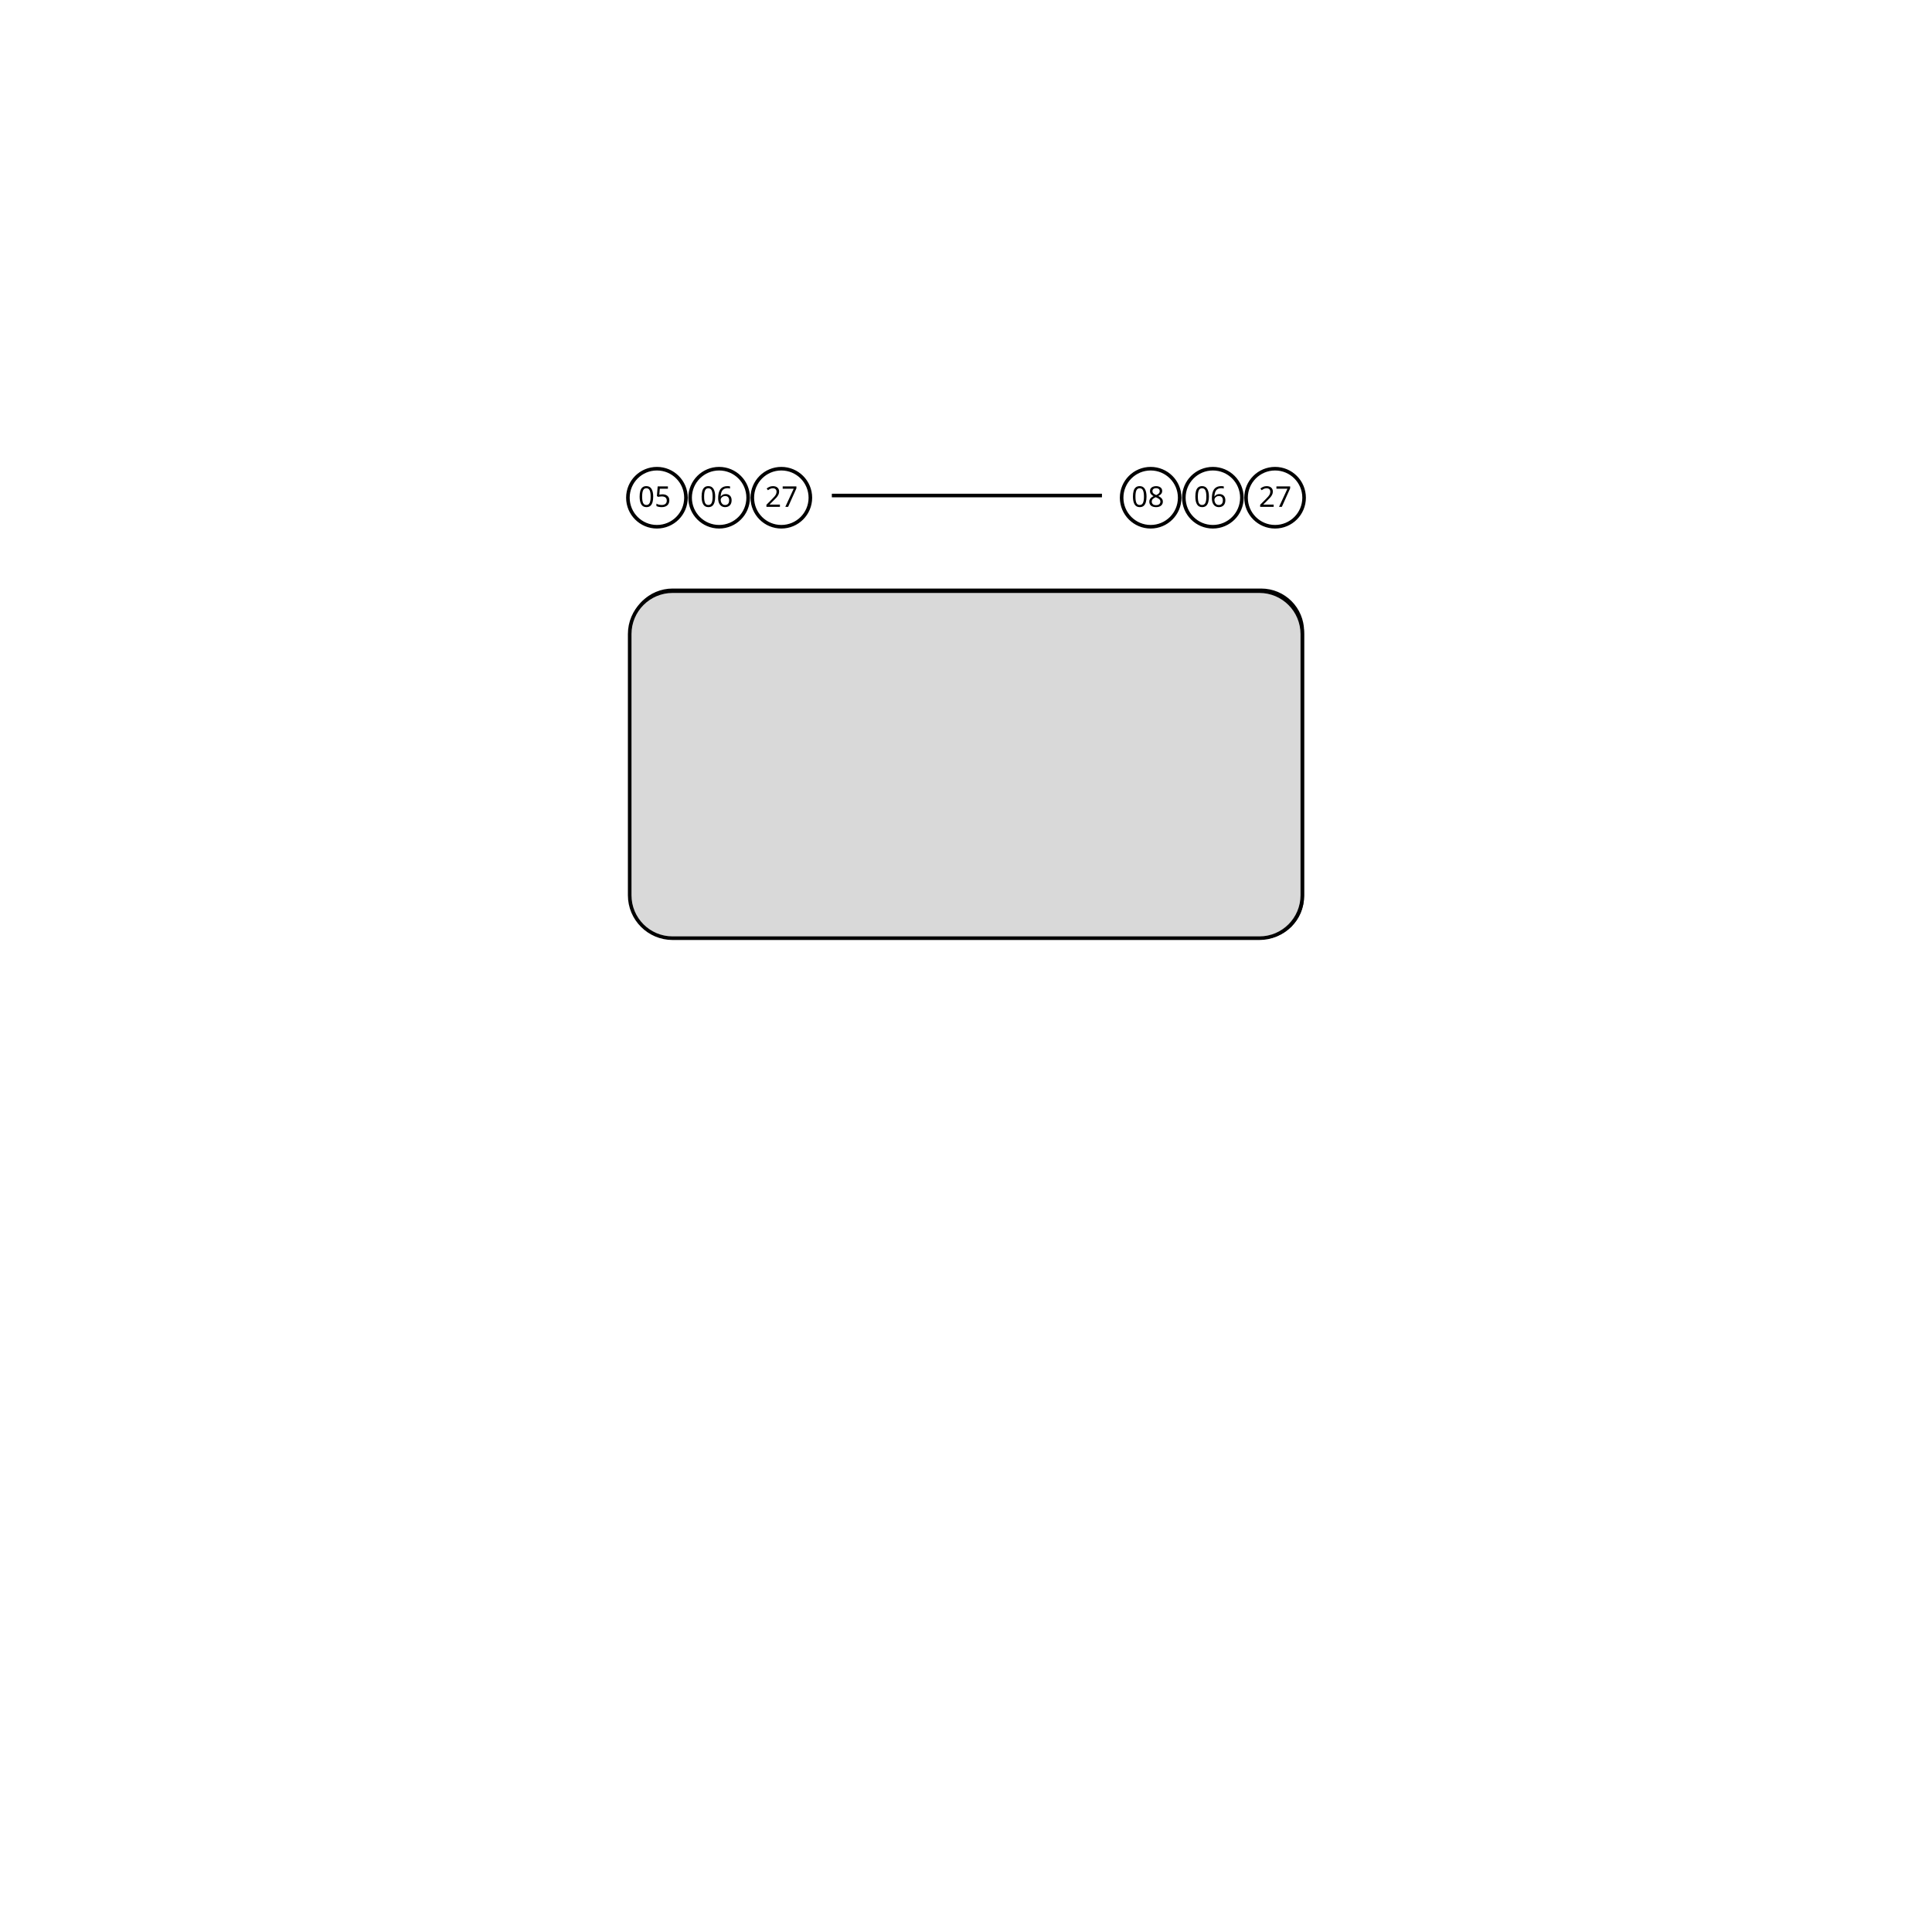
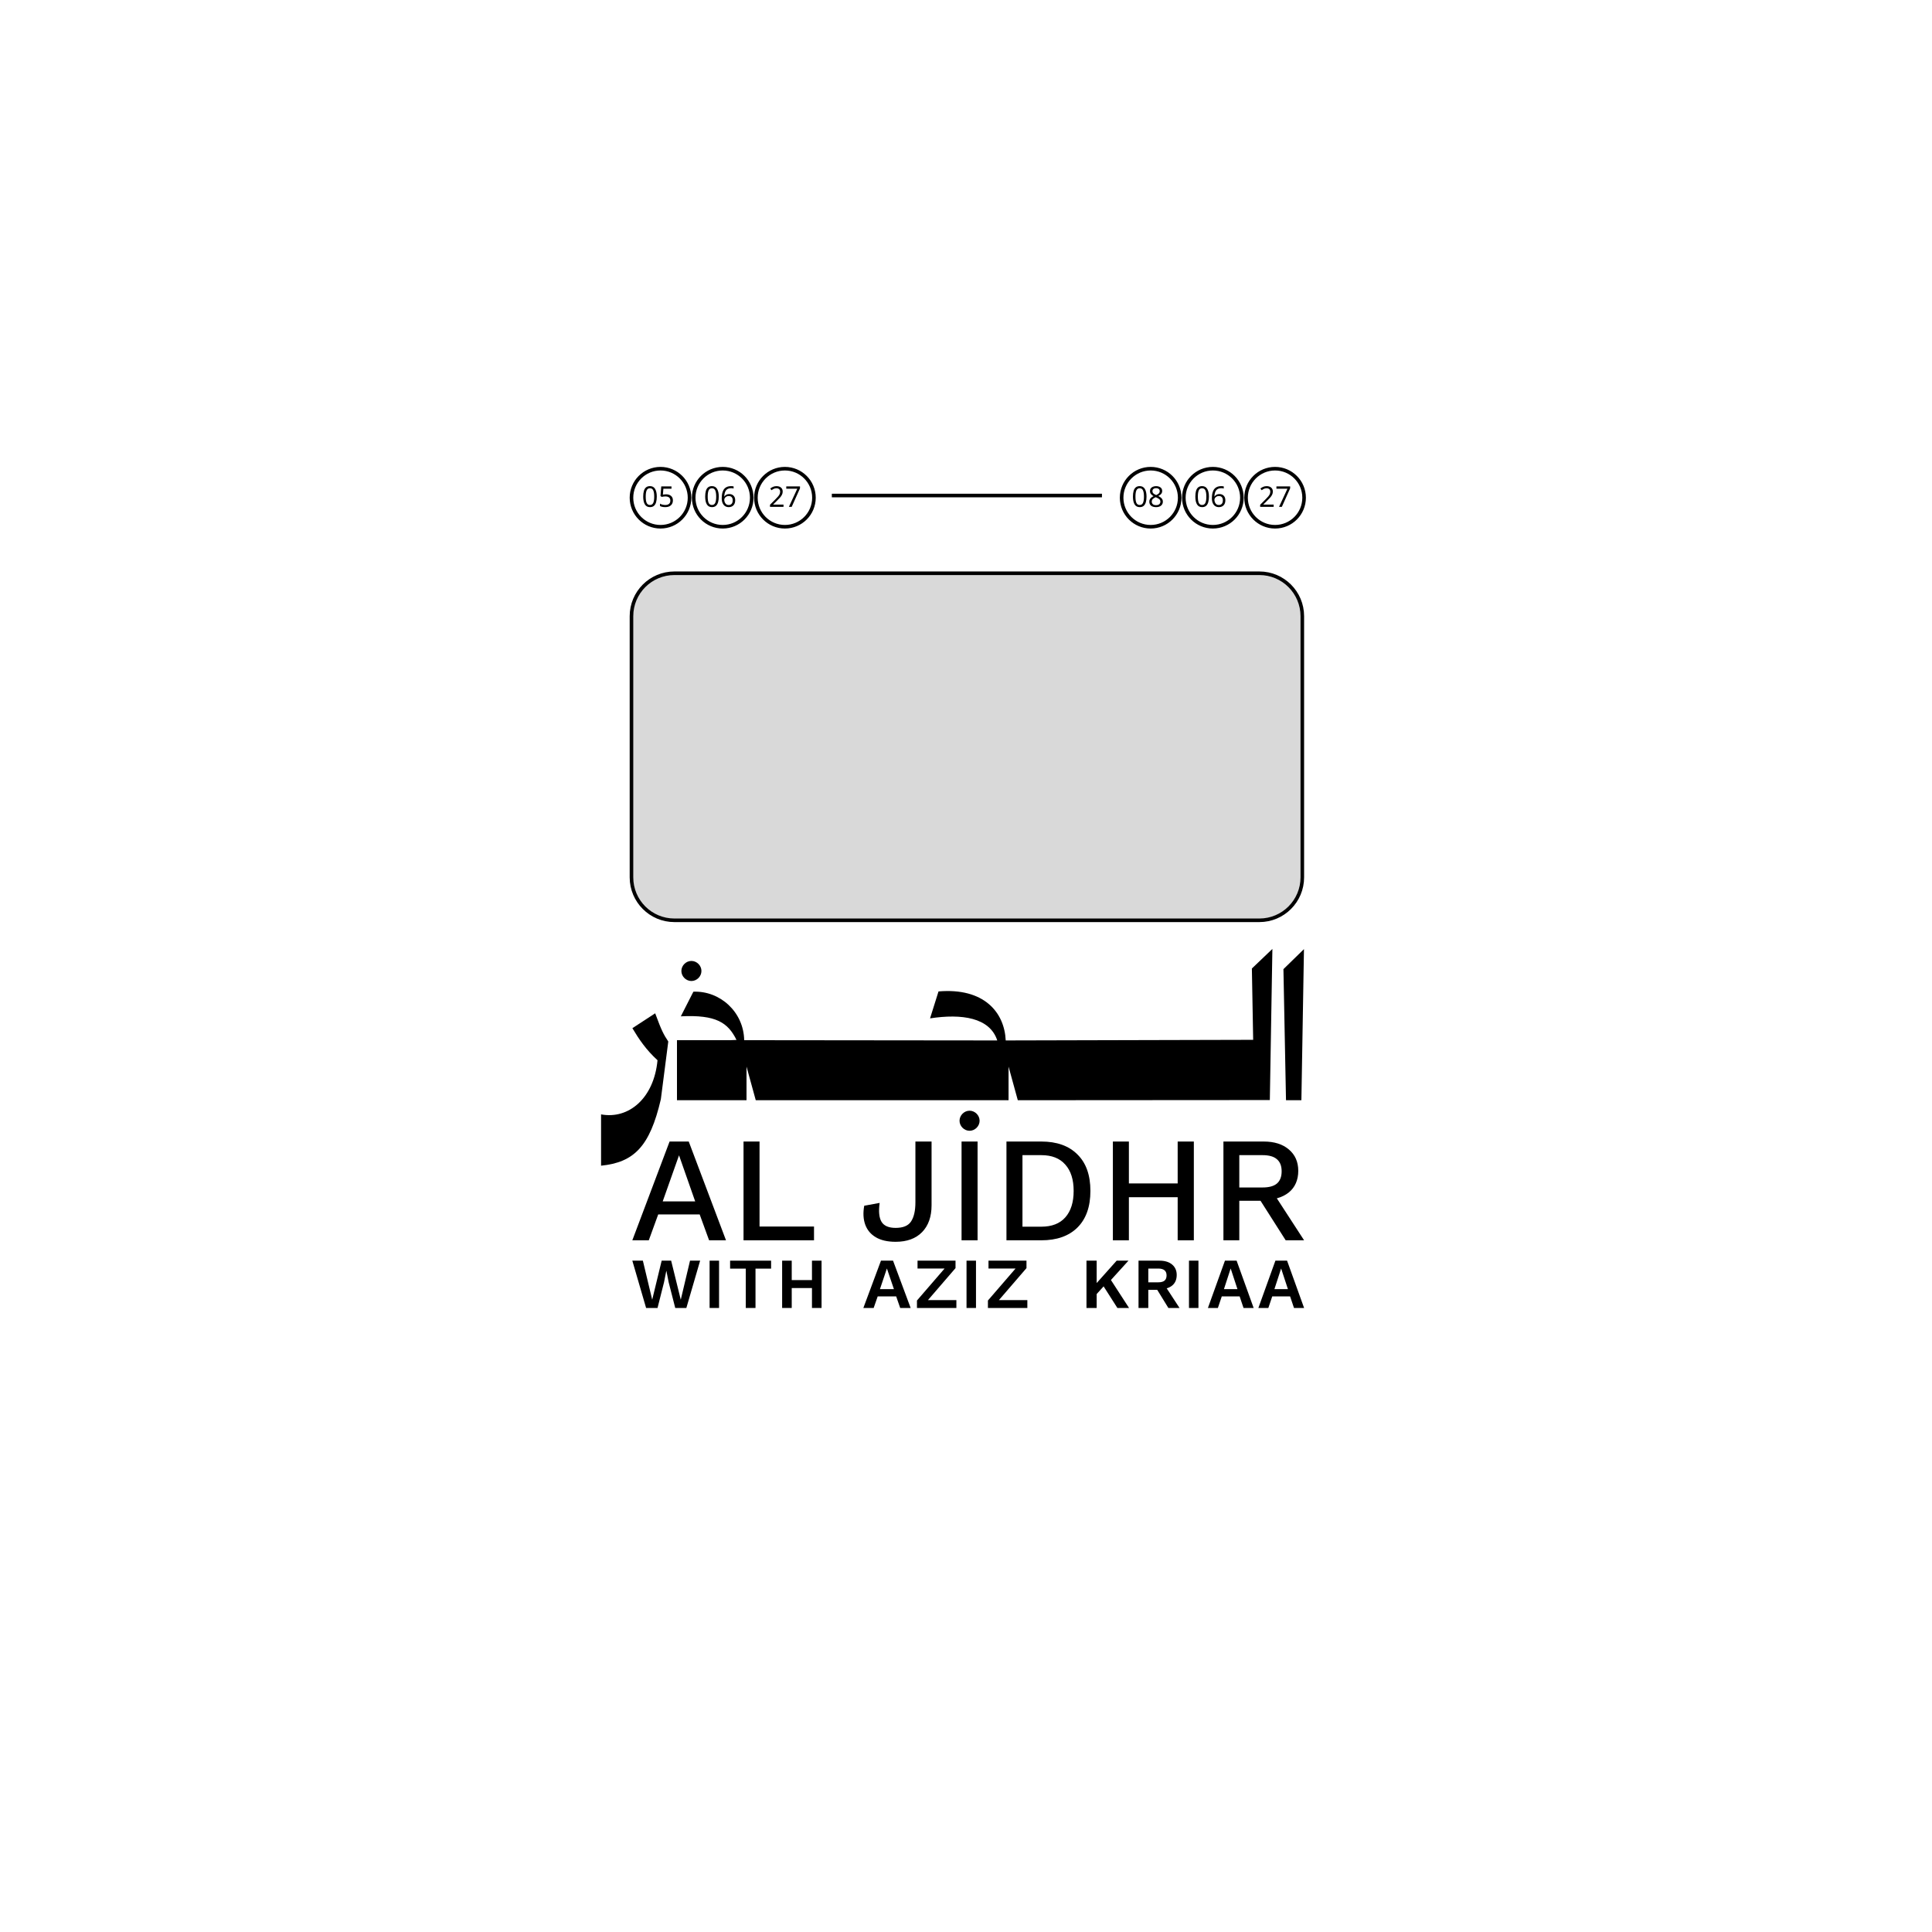
<svg xmlns="http://www.w3.org/2000/svg" width="1080" height="1080" viewBox="0 0 1080 1080" fill="none">
  <g id="date_layout_1_rect_shape">
    <rect width="1080" height="1080" fill="white" />
-     <rect id="Rectangle 1543" x="353" y="330" width="375" height="194" rx="23" stroke="black" stroke-width="2" />
-     <g id="Frame 2147203037">
+     <g id="Frame 2147203043">
      <g id="Group 73">
        <g id="date-end">
          <g id="Frame 22">
            <rect x="627" y="262" width="32.455" height="32.455" rx="16.227" stroke="black" stroke-width="2" />
            <text id="08" fill="black" style="white-space: pre" xml:space="preserve" font-family="GT Pressura Trial VF" font-size="16" font-weight="500" letter-spacing="0em">
              <tspan x="632.54" y="283.335">08</tspan>
            </text>
          </g>
          <g id="Frame 23">
            <rect x="661.772" y="262" width="32.455" height="32.455" rx="16.227" stroke="black" stroke-width="2" />
            <text id="06" fill="black" style="white-space: pre" xml:space="preserve" font-family="GT Pressura Trial VF" font-size="16" font-weight="500" letter-spacing="0em">
              <tspan x="667.422" y="283.335">06</tspan>
            </text>
          </g>
          <g id="Frame 24">
            <rect x="696.546" y="262" width="32.455" height="32.455" rx="16.227" stroke="black" stroke-width="2" />
            <text id="27" fill="black" style="white-space: pre" xml:space="preserve" font-family="GT Pressura Trial VF" font-size="16" font-weight="500" letter-spacing="0em">
              <tspan x="703.672" y="283.335">27</tspan>
            </text>
          </g>
        </g>
        <g id="date-start">
          <g id="Frame 22_2">
-             <rect x="351" y="262" width="32.455" height="32.455" rx="16.227" stroke="black" stroke-width="2" />
+             <rect x="353" y="262" width="32.455" height="32.455" rx="16.227" stroke="black" stroke-width="2" />
            <text id="05" fill="black" style="white-space: pre" xml:space="preserve" font-family="GT Pressura Trial VF" font-size="16" font-weight="500" letter-spacing="0em">
-               <tspan x="356.774" y="283.335">05</tspan>
+               <tspan x="358.774" y="283.335">05</tspan>
            </text>
          </g>
          <g id="Frame 23_2">
-             <rect x="385.772" y="262" width="32.455" height="32.455" rx="16.227" stroke="black" stroke-width="2" />
+             <rect x="387.772" y="262" width="32.455" height="32.455" rx="16.227" stroke="black" stroke-width="2" />
            <text id="06_2" fill="black" style="white-space: pre" xml:space="preserve" font-family="GT Pressura Trial VF" font-size="16" font-weight="500" letter-spacing="0em">
-               <tspan x="391.422" y="283.335">06</tspan>
+               <tspan x="393.422" y="283.335">06</tspan>
            </text>
          </g>
          <g id="Frame 24_2">
-             <rect x="420.546" y="262" width="32.455" height="32.455" rx="16.227" stroke="black" stroke-width="2" />
+             <rect x="422.546" y="262" width="32.455" height="32.455" rx="16.227" stroke="black" stroke-width="2" />
            <text id="27_2" fill="black" style="white-space: pre" xml:space="preserve" font-family="GT Pressura Trial VF" font-size="16" font-weight="500" letter-spacing="0em">
-               <tspan x="427.672" y="283.335">27</tspan>
+               <tspan x="429.672" y="283.335">27</tspan>
            </text>
          </g>
        </g>
        <line id="Line 5" x1="465" y1="277" x2="616" y2="277" stroke="black" stroke-width="2" />
      </g>
-       <rect id="image-region" x="352" y="330.455" width="376.001" height="194" rx="24" fill="#D9D9D9" stroke="black" stroke-width="2" />
-       <g id="Group 72">
- </g>
+       <g id="Frame 2147203042">
+         <rect id="image-region" x="353" y="320.455" width="375" height="194" rx="24" fill="#D9D9D9" stroke="black" stroke-width="2" />
+         <g id="Group 2147202763">
+           <path id="Vector" d="M613.041 717.241L624.222 704.719H630.82L621.016 715.533L631.146 731.166H624.629L616.93 719.095L613.041 723.382V731.166H607.348V704.719H613.041V717.241ZM648.141 704.719C651.141 704.719 653.503 705.437 655.216 706.879C656.93 708.322 657.789 710.261 657.789 712.688C657.789 715.281 656.93 717.271 655.216 718.658C654.367 719.337 653.357 719.844 652.196 720.186L659.362 731.161H653.131L646.9 721.025H641.91V731.161H636.443V704.714H648.146L648.141 704.719ZM669.94 731.161H664.648V704.714H669.94V731.161ZM700.789 731.161H695.14L692.97 724.708H682.975L680.804 731.161H675.231L684.754 704.714H691.276L700.799 731.161H700.789ZM728.999 731.161H723.351L721.18 724.708H711.185L709.01 731.161H703.437L712.959 704.714H719.477L728.999 731.161ZM684.196 720.623H691.744L687.95 709.085L684.196 720.623ZM712.407 720.623H719.954L716.16 709.085L712.407 720.623ZM641.91 716.819H647.498C649.051 716.819 650.206 716.512 650.955 715.899C651.734 715.256 652.121 714.281 652.121 712.975C652.121 711.668 651.734 710.703 650.955 710.09C650.206 709.452 649.051 709.131 647.498 709.131H641.91V716.824V716.819Z" fill="black" />
+           <path id="Vector_2" d="M573.811 708.885L558.41 726.754H574.294V731.161H552.254V726.995L567.691 709.126H552.575V704.719H573.811V708.885Z" fill="black" />
+           <path id="Vector_3" d="M545.585 704.719V731.166H540.294V704.719H545.585Z" fill="black" />
+           <path id="Vector_4" d="M534.142 708.885L518.741 726.754H534.625V731.161H512.585V726.995L528.022 709.126H512.907V704.719H534.142V708.885Z" fill="black" />
+           <path id="Vector_5" d="M509.062 731.161H503.218L500.972 724.708H490.63L488.384 731.161H482.62L492.469 704.714H499.213L509.062 731.161ZM491.896 720.623H499.705L495.781 709.085L491.896 720.623Z" fill="black" />
+           <path id="Union" d="M442.582 715.578H453.894V704.719H459.255V731.165H453.894V720.025H442.582V731.165H437.22V704.719H442.582V715.578Z" fill="black" />
+           <path id="Vector_6" d="M431.049 704.719V709.166H422.331V731.166H416.889V709.166H408.13V704.719H431.049Z" fill="black" />
+           <path id="Vector_7" d="M401.959 704.719V731.166H396.668V704.719H401.959Z" fill="black" />
+           <path id="Vector_8" d="M361.175 731.161L353.472 704.714H359.366L364.582 726.553L369.878 704.714H375.175L380.552 726.553L385.728 704.714H391.381L383.677 731.161H377.461L373.773 716.734L372.532 710.482H372.451L371.21 716.734L367.562 731.161H361.185H361.175Z" fill="black" />
+           <path id="Vector_9" d="M706.412 638.122C712.322 638.122 717.01 639.599 720.468 642.554C723.98 645.508 725.739 649.498 725.739 654.518C725.739 659.538 723.98 663.719 720.468 666.563C718.593 668.076 716.357 669.176 713.759 669.87L729 693.337H718.709L704.649 671.252H692.774V693.337H683.905V638.122H706.407H706.412ZM692.774 663.805H705.739C709.362 663.805 712.041 663.081 713.769 661.629C715.553 660.121 716.448 657.835 716.448 654.77C716.448 651.704 715.553 649.498 713.769 647.991C712.041 646.483 709.362 645.735 705.739 645.735H692.774V663.805Z" fill="black" />
+           <path id="Vector_10" d="M631.056 661.548H658.327V638.127H667.362V693.342H658.327V669.252H631.056V693.342H622.106V638.127H631.056V661.548Z" fill="black" />
+           <path id="Vector_11" d="M582.106 638.122C590.75 638.122 597.473 640.519 602.267 645.317C607.116 650.056 609.543 656.86 609.543 665.729C609.543 674.598 607.116 681.428 602.267 686.226C597.468 690.965 590.75 693.337 582.106 693.337H562.614V638.122H582.106ZM582.106 685.724C587.961 685.724 592.423 683.995 595.493 680.538C598.619 677.026 600.177 672.086 600.177 665.729C600.177 659.373 598.614 654.463 595.493 651.006C592.428 647.493 587.966 645.735 582.106 645.735H571.564V685.724H582.106Z" fill="black" />
+           <path id="Vector_12" d="M546.469 638.122V693.337H537.52V638.122H546.469Z" fill="black" />
+           <path id="Vector_13" d="M520.75 638.122V673.759C520.75 680.171 518.967 685.191 515.399 688.819C511.886 692.387 506.977 694.171 500.675 694.171C496.158 694.171 492.474 693.332 489.63 691.664C486.786 689.99 484.806 687.649 483.691 684.639C482.575 681.573 482.379 678.031 483.108 674.016L491.726 672.428C491.057 677.227 491.419 680.764 492.811 683.051C494.203 685.282 496.826 686.397 500.675 686.397C504.856 686.397 507.731 685.196 509.293 682.799C510.911 680.347 511.72 676.774 511.72 672.091V638.127H520.755L520.75 638.122Z" fill="black" />
+           <path id="Vector_14" d="M424.587 685.639H455.039V693.337H415.638V638.122H424.587V685.639Z" fill="black" />
+           <path id="Vector_15" d="M405.843 693.337H396.391L391.119 678.865H367.944L362.673 693.337H353.472L374.301 638.122H385.009L405.838 693.337H405.843ZM370.456 671.588H388.612L379.577 645.825L370.456 671.588Z" fill="black" />
+           <path id="Vector_16" d="M541.997 620.896C538.967 620.896 536.389 623.478 536.389 626.503C536.389 629.529 538.972 632.111 541.997 632.111C545.022 632.111 547.605 629.529 547.605 626.503C547.605 623.478 545.022 620.896 541.997 620.896Z" fill="black" />
+           <path id="Vector_17" d="M717.447 541.756L718.884 615.036H727.487L728.924 530.565L717.447 541.756Z" fill="black" />
+           <path id="Vector_18" d="M700.527 581.283L700.502 581.268L562.207 581.615C561.489 565.841 550.021 552.067 524.635 554.213L519.901 569.273C537.68 566.55 553.318 568.836 557.473 581.615L416.003 581.469C415.717 565.695 402.526 553.786 387.606 554.364L380.586 568.138C400.385 567.132 406.968 571.725 411.707 581.328L408.229 581.474H378.431V615.031H417.305V596.238L422.475 615.031H563.79V596.238L568.956 615.031L709.843 614.936L711.275 530.455L699.808 541.399L700.527 581.273V581.283Z" fill="black" />
+           <path id="Vector_19" d="M386.502 548.389C389.533 548.389 392.11 545.806 392.11 542.781C392.11 539.756 389.528 537.173 386.502 537.173C383.477 537.173 380.895 539.756 380.895 542.781C380.895 545.806 383.477 548.389 386.502 548.389Z" fill="black" />
+           <path id="Vector_20" d="M353.507 574.761C357.09 580.776 361.11 586.796 367.557 592.68C365.557 614.042 351.347 625.815 336 622.946V651.629C354.357 649.76 363.251 641.021 369.417 614.484L373.572 582.213C370.849 578.057 369.839 576.193 366.251 566.439L353.502 574.761H353.507Z" fill="black" />
+         </g>
+       </g>
    </g>
  </g>
-   <defs>
- </defs>
</svg>
